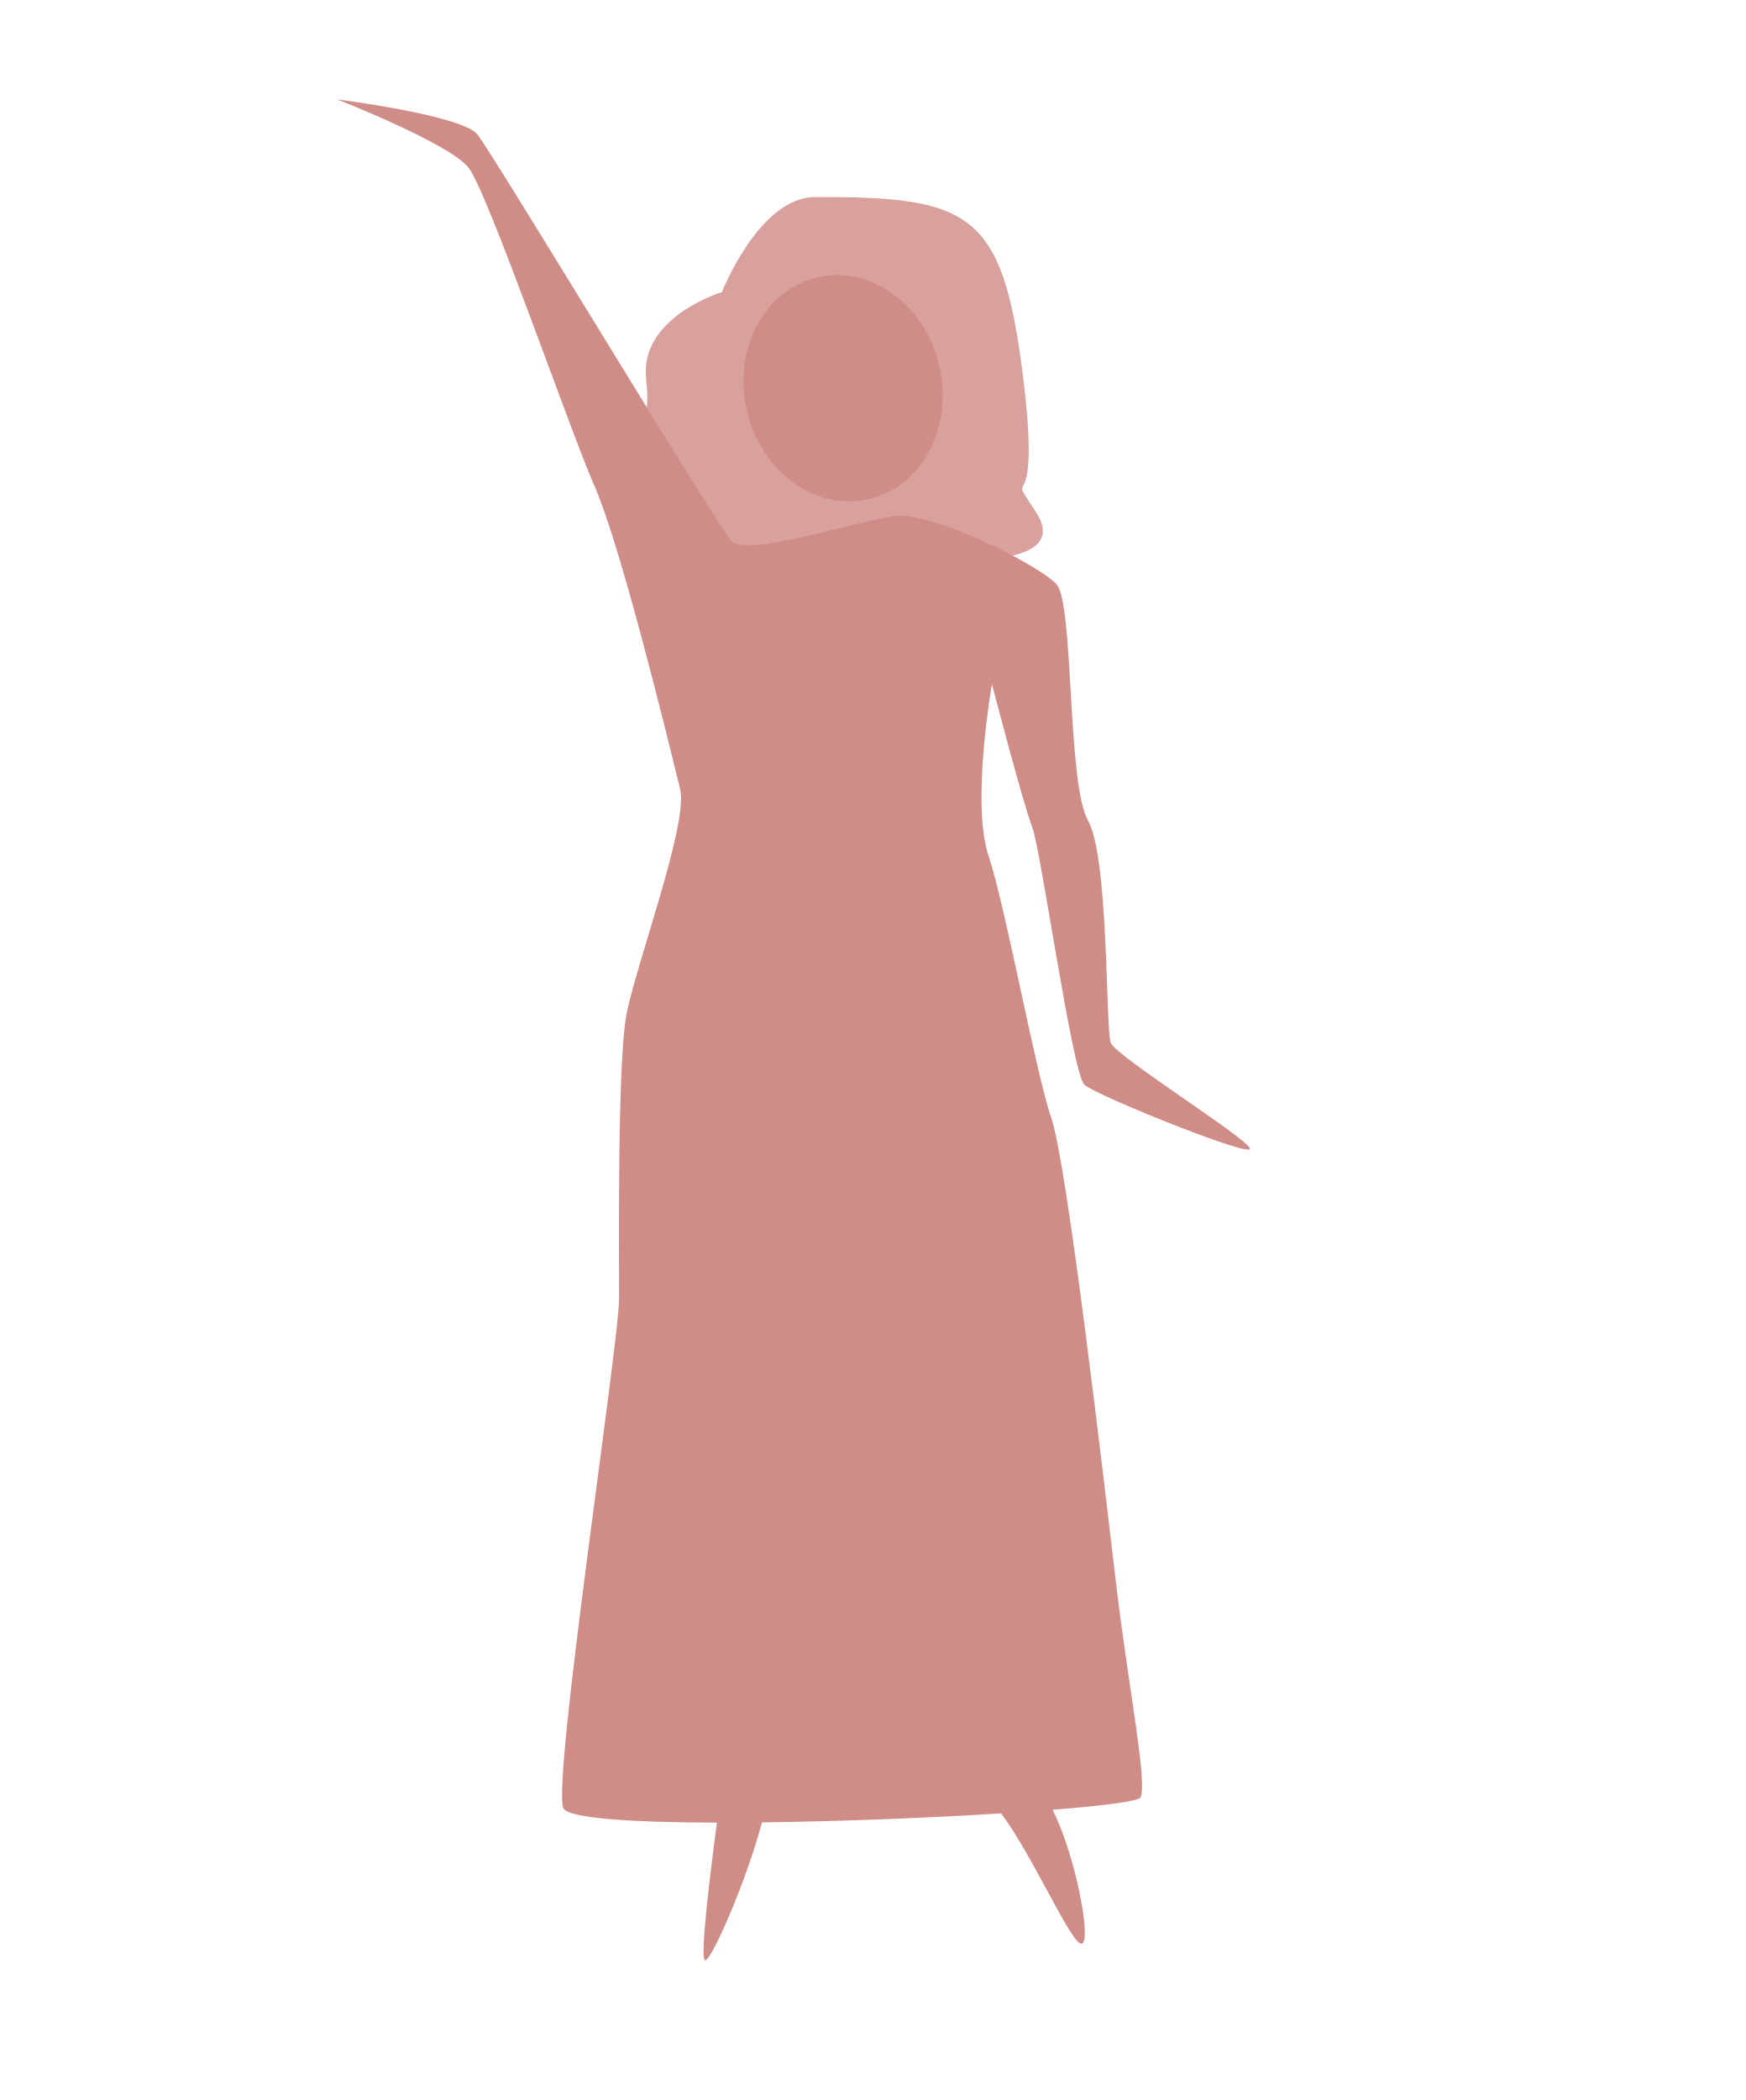
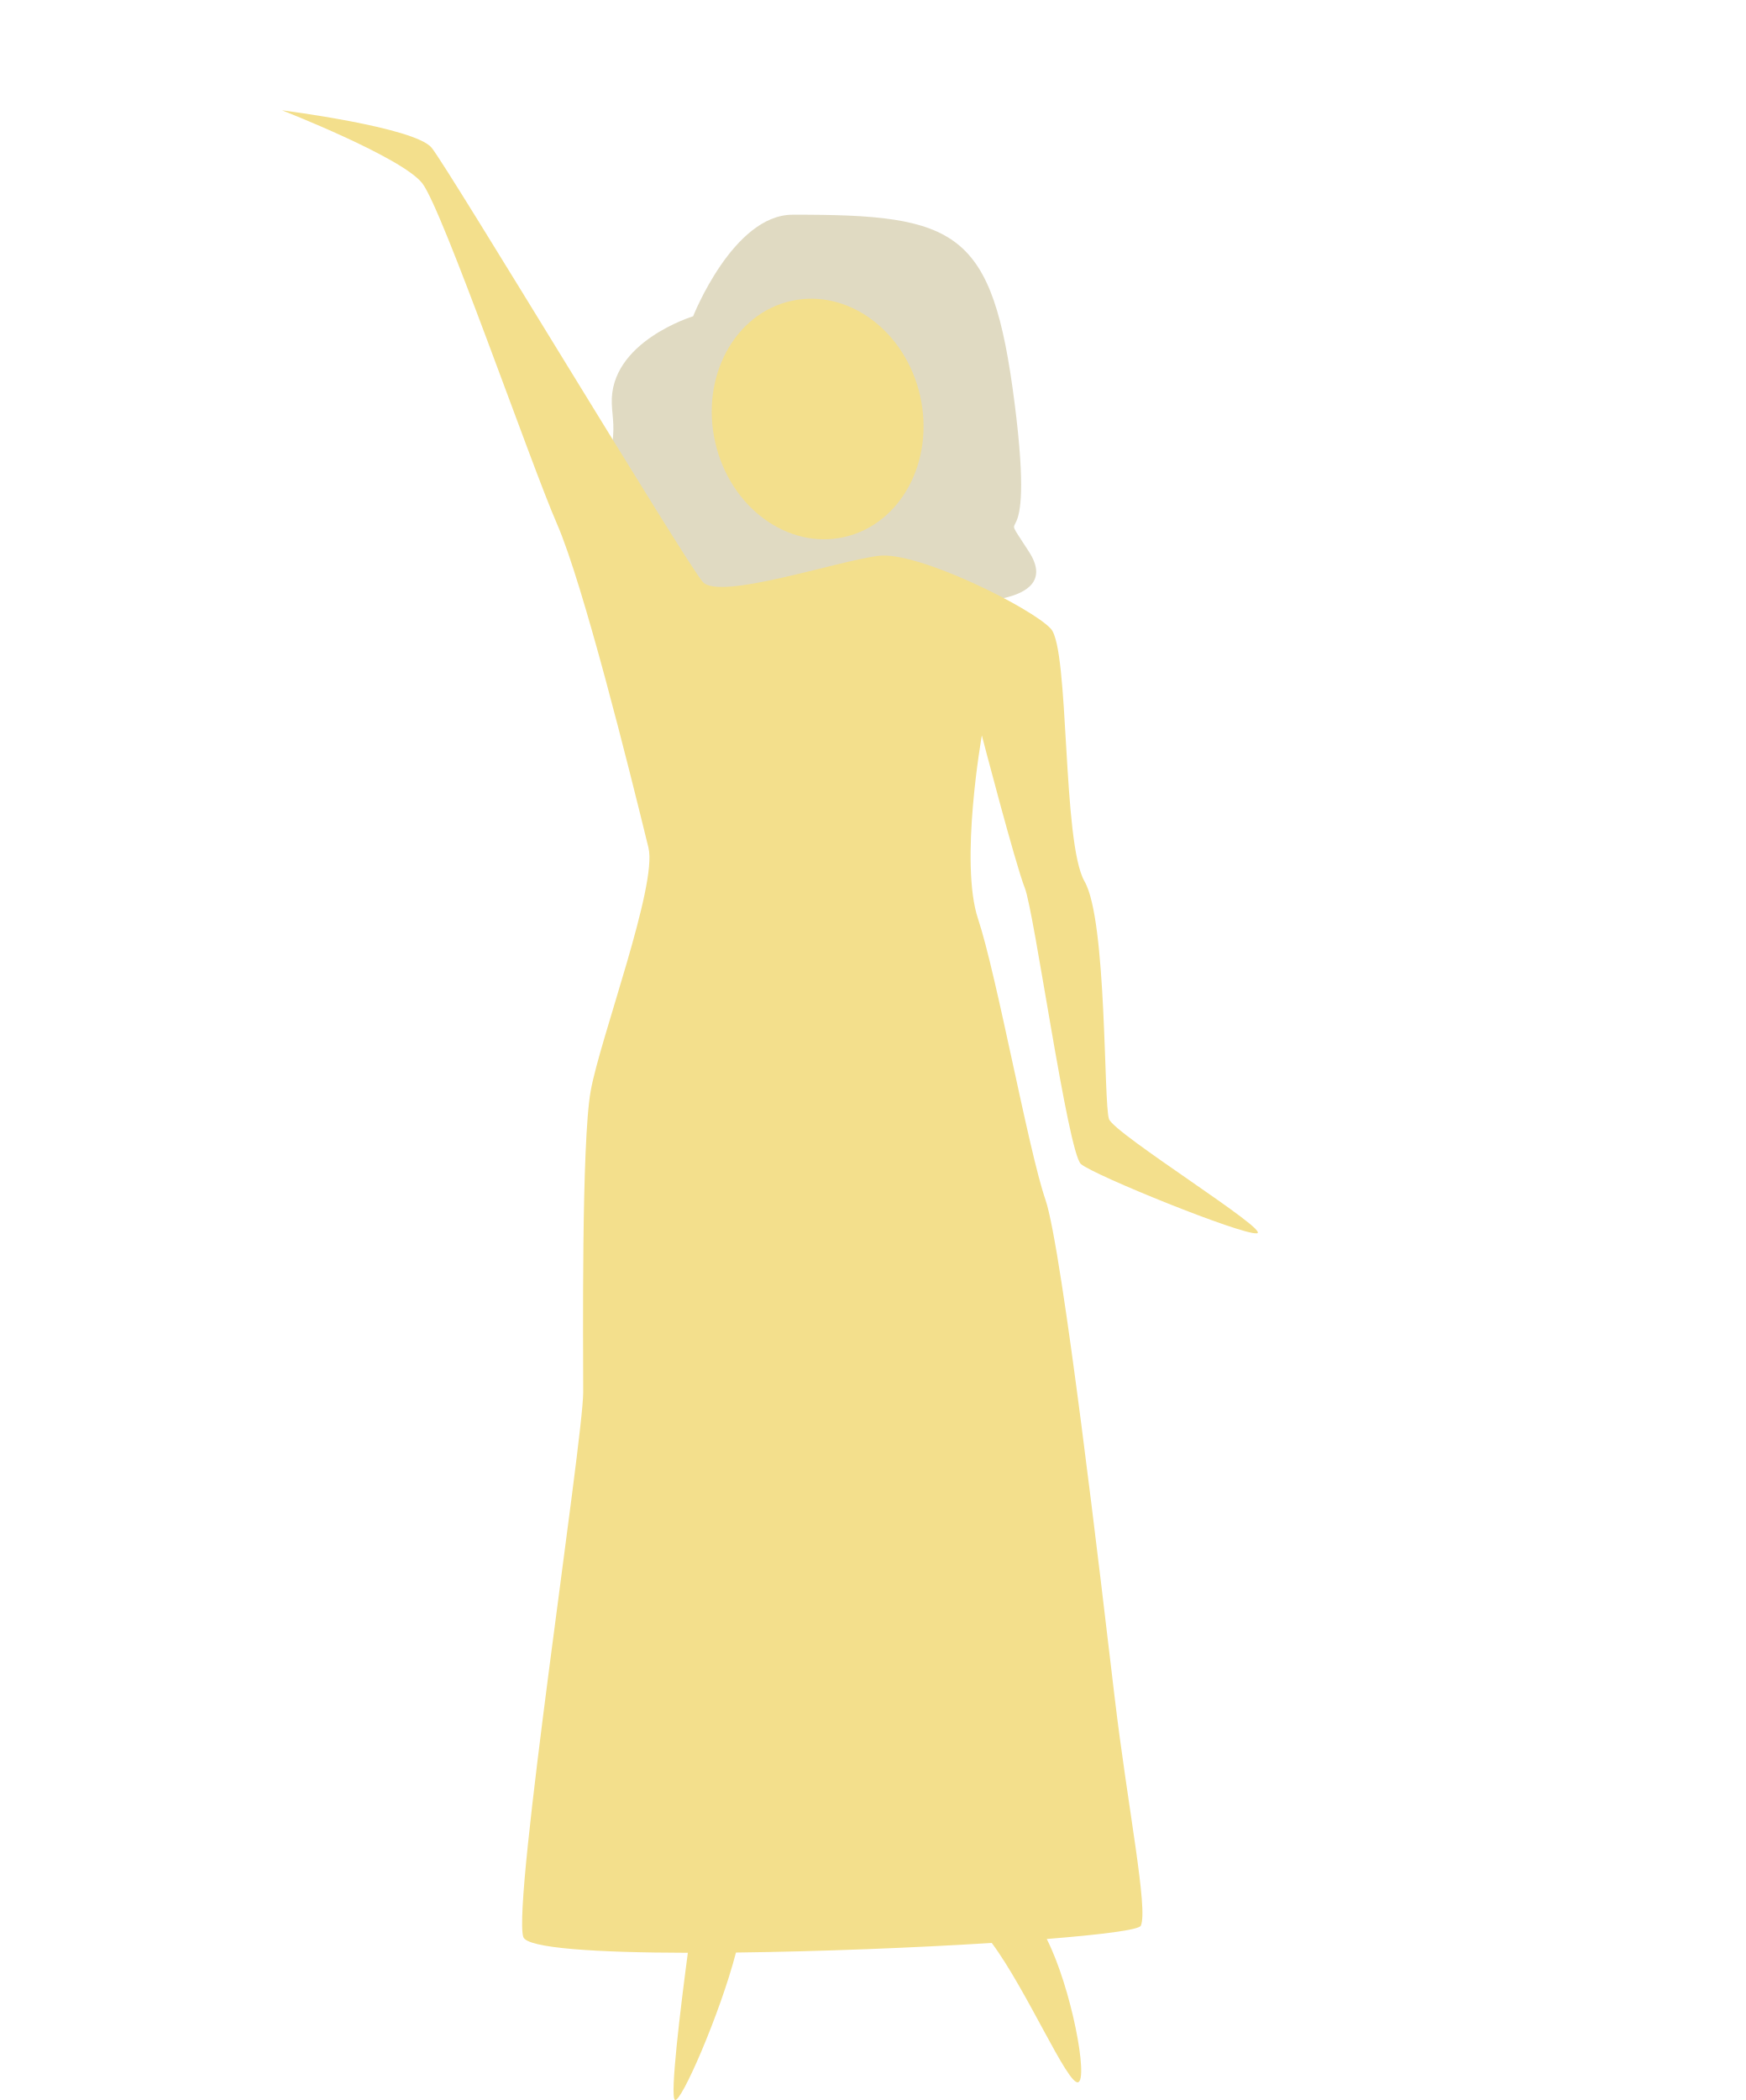
<svg xmlns="http://www.w3.org/2000/svg" id="Layer_1" data-name="Layer 1" viewBox="0 0 499.56 600.89">
  <defs>
-     <style>.cls-1,.cls-2{fill:#d08c87;}.cls-2{opacity:0.82;}</style>
+     <style>.cls-1{fill:#b2a367;opacity:0.4;}.cls-2{fill:#f3df8c;}</style>
  </defs>
-   <ellipse class="cls-1" cx="241.29" cy="111.08" rx="28.27" ry="32.56" transform="translate(-18.66 56.44) rotate(-12.85)" />
-   <path class="cls-2" d="M206.6,83.57s-22.51,6.82-21.76,23.52c.18,4,1,6.32-.25,12.92s13.89,21,17.67,32.45,20.76,13.1,24.89,16.61S275.49,160,275.49,160s30.79,1.8,21.06-13.39,2,6.4-3.88-39.83-15.1-50.52-59.45-50.4C217.3,56.44,206.6,83.57,206.6,83.57Z" />
-   <path class="cls-1" d="M295.38,236.55c2.51,6.27,11.52,70.87,15,73.87s43.07,19,47.08,18.53-38.07-26.54-39.57-30.55-.5-53.09-6.51-63.61-4-62.1-9-67.61-35.53-20.81-46.07-19.53c-11,1.33-42.58,12-47.08,7S141.12,44,136.61,38.46s-40.07-10-40.07-10S128.6,41,134.11,48s29,75.13,36.06,91.15,19.48,66.13,24.48,86.66c2.45,10-13,51.08-15.47,65.1s-2,68.12-2,80.64-19,136.73-16,145.74c1,3,19.64,4.19,44,4.23-1.94,14.59-4.85,38.31-3.47,39.35,1.56,1.16,12.14-23.22,16.35-39.42,22.56-.27,47.94-1.28,68.47-2.57,9.36,12.58,20.27,38,23.09,37.29s-1.74-25.2-8.38-38.33c14.76-1.17,24.7-2.45,25.19-3.55,2-4.51-3.51-31.55-7-61.1S305.4,333,300.89,319.94s-13-60.1-18-75.13,1-49.08,1-49.08S292.88,230.29,295.38,236.55Z" />
+   <path class="cls-1" d="M198.37,90.5s-24.07,7.29-23.27,25.15c.19,4.33,1.05,6.76-.27,13.82s14.85,22.48,18.9,34.69,22.2,14,26.61,17.76S272,172.24,272,172.24s32.93,1.92,22.52-14.32,2.18,6.84-4.15-42.6-16.15-54-63.57-53.88C209.81,61.49,198.37,90.5,198.37,90.5Z" />
+   <ellipse class="cls-2" cx="235.46" cy="119.92" rx="30.23" ry="34.81" transform="matrix(0.97, -0.22, 0.22, 0.97, -20.77, 55.37)" />
+   <path class="cls-2" d="M293.3,254.08c2.68,6.7,12.32,75.78,16.07,79s46.05,20.35,50.34,19.82S319,324.5,317.4,320.22s-.54-56.77-7-68-4.29-66.41-9.64-72.3-38-22.25-49.27-20.88c-11.77,1.42-45.52,12.85-50.34,7.49S128.35,48.16,123.53,42.27,80.69,31.56,80.69,31.56,115,44.94,120.85,52.44s31.07,80.33,38.56,97.47,20.83,70.71,26.18,92.67c2.62,10.72-13.86,54.61-16.54,69.6s-2.14,72.84-2.14,86.23-20.35,146.2-17.14,155.84c1.08,3.23,21,4.47,47.09,4.52-2.07,15.6-5.19,41-3.71,42.08,1.66,1.24,13-24.83,17.48-42.15,24.12-.29,51.26-1.38,73.21-2.75,10,13.45,21.68,40.62,24.69,39.87s-1.85-26.94-8.95-41c15.78-1.26,26.4-2.62,26.92-3.8,2.15-4.82-3.74-33.74-7.49-65.34s-15-128.53-19.82-142.45S285.27,279,279.91,262.91,281,210.43,281,210.43,290.62,247.38,293.3,254.08Z" />
</svg>
